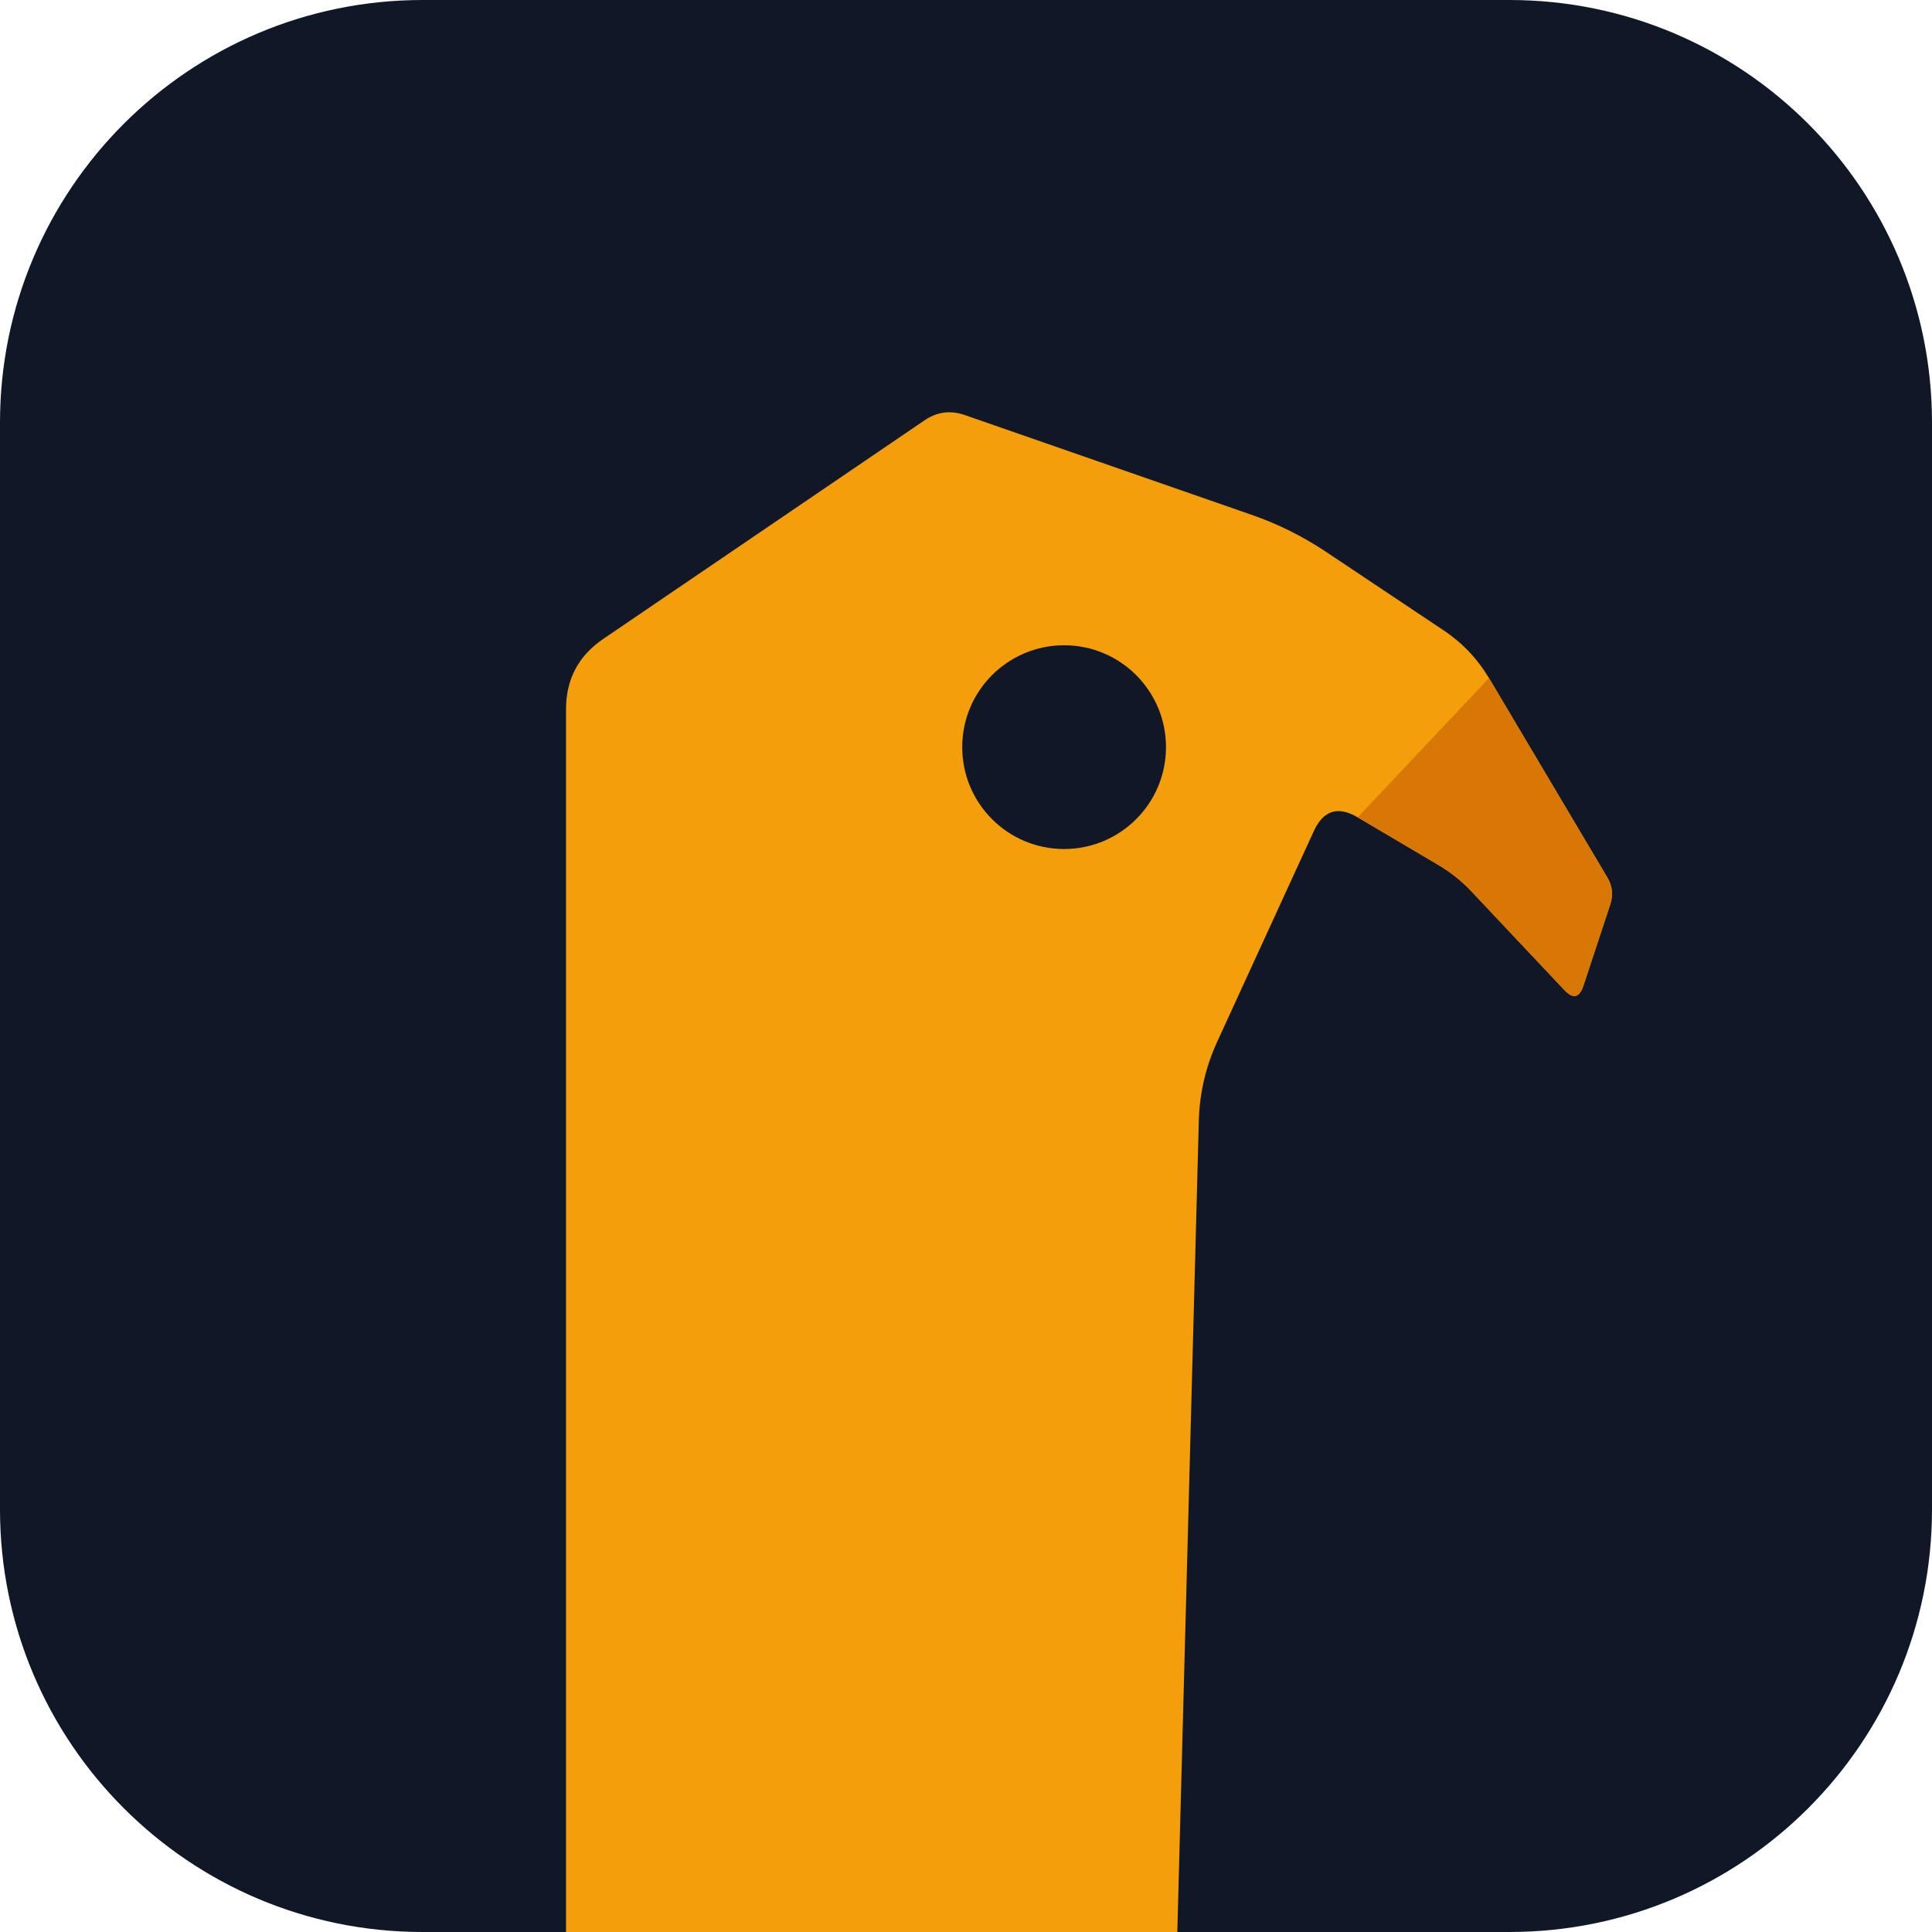
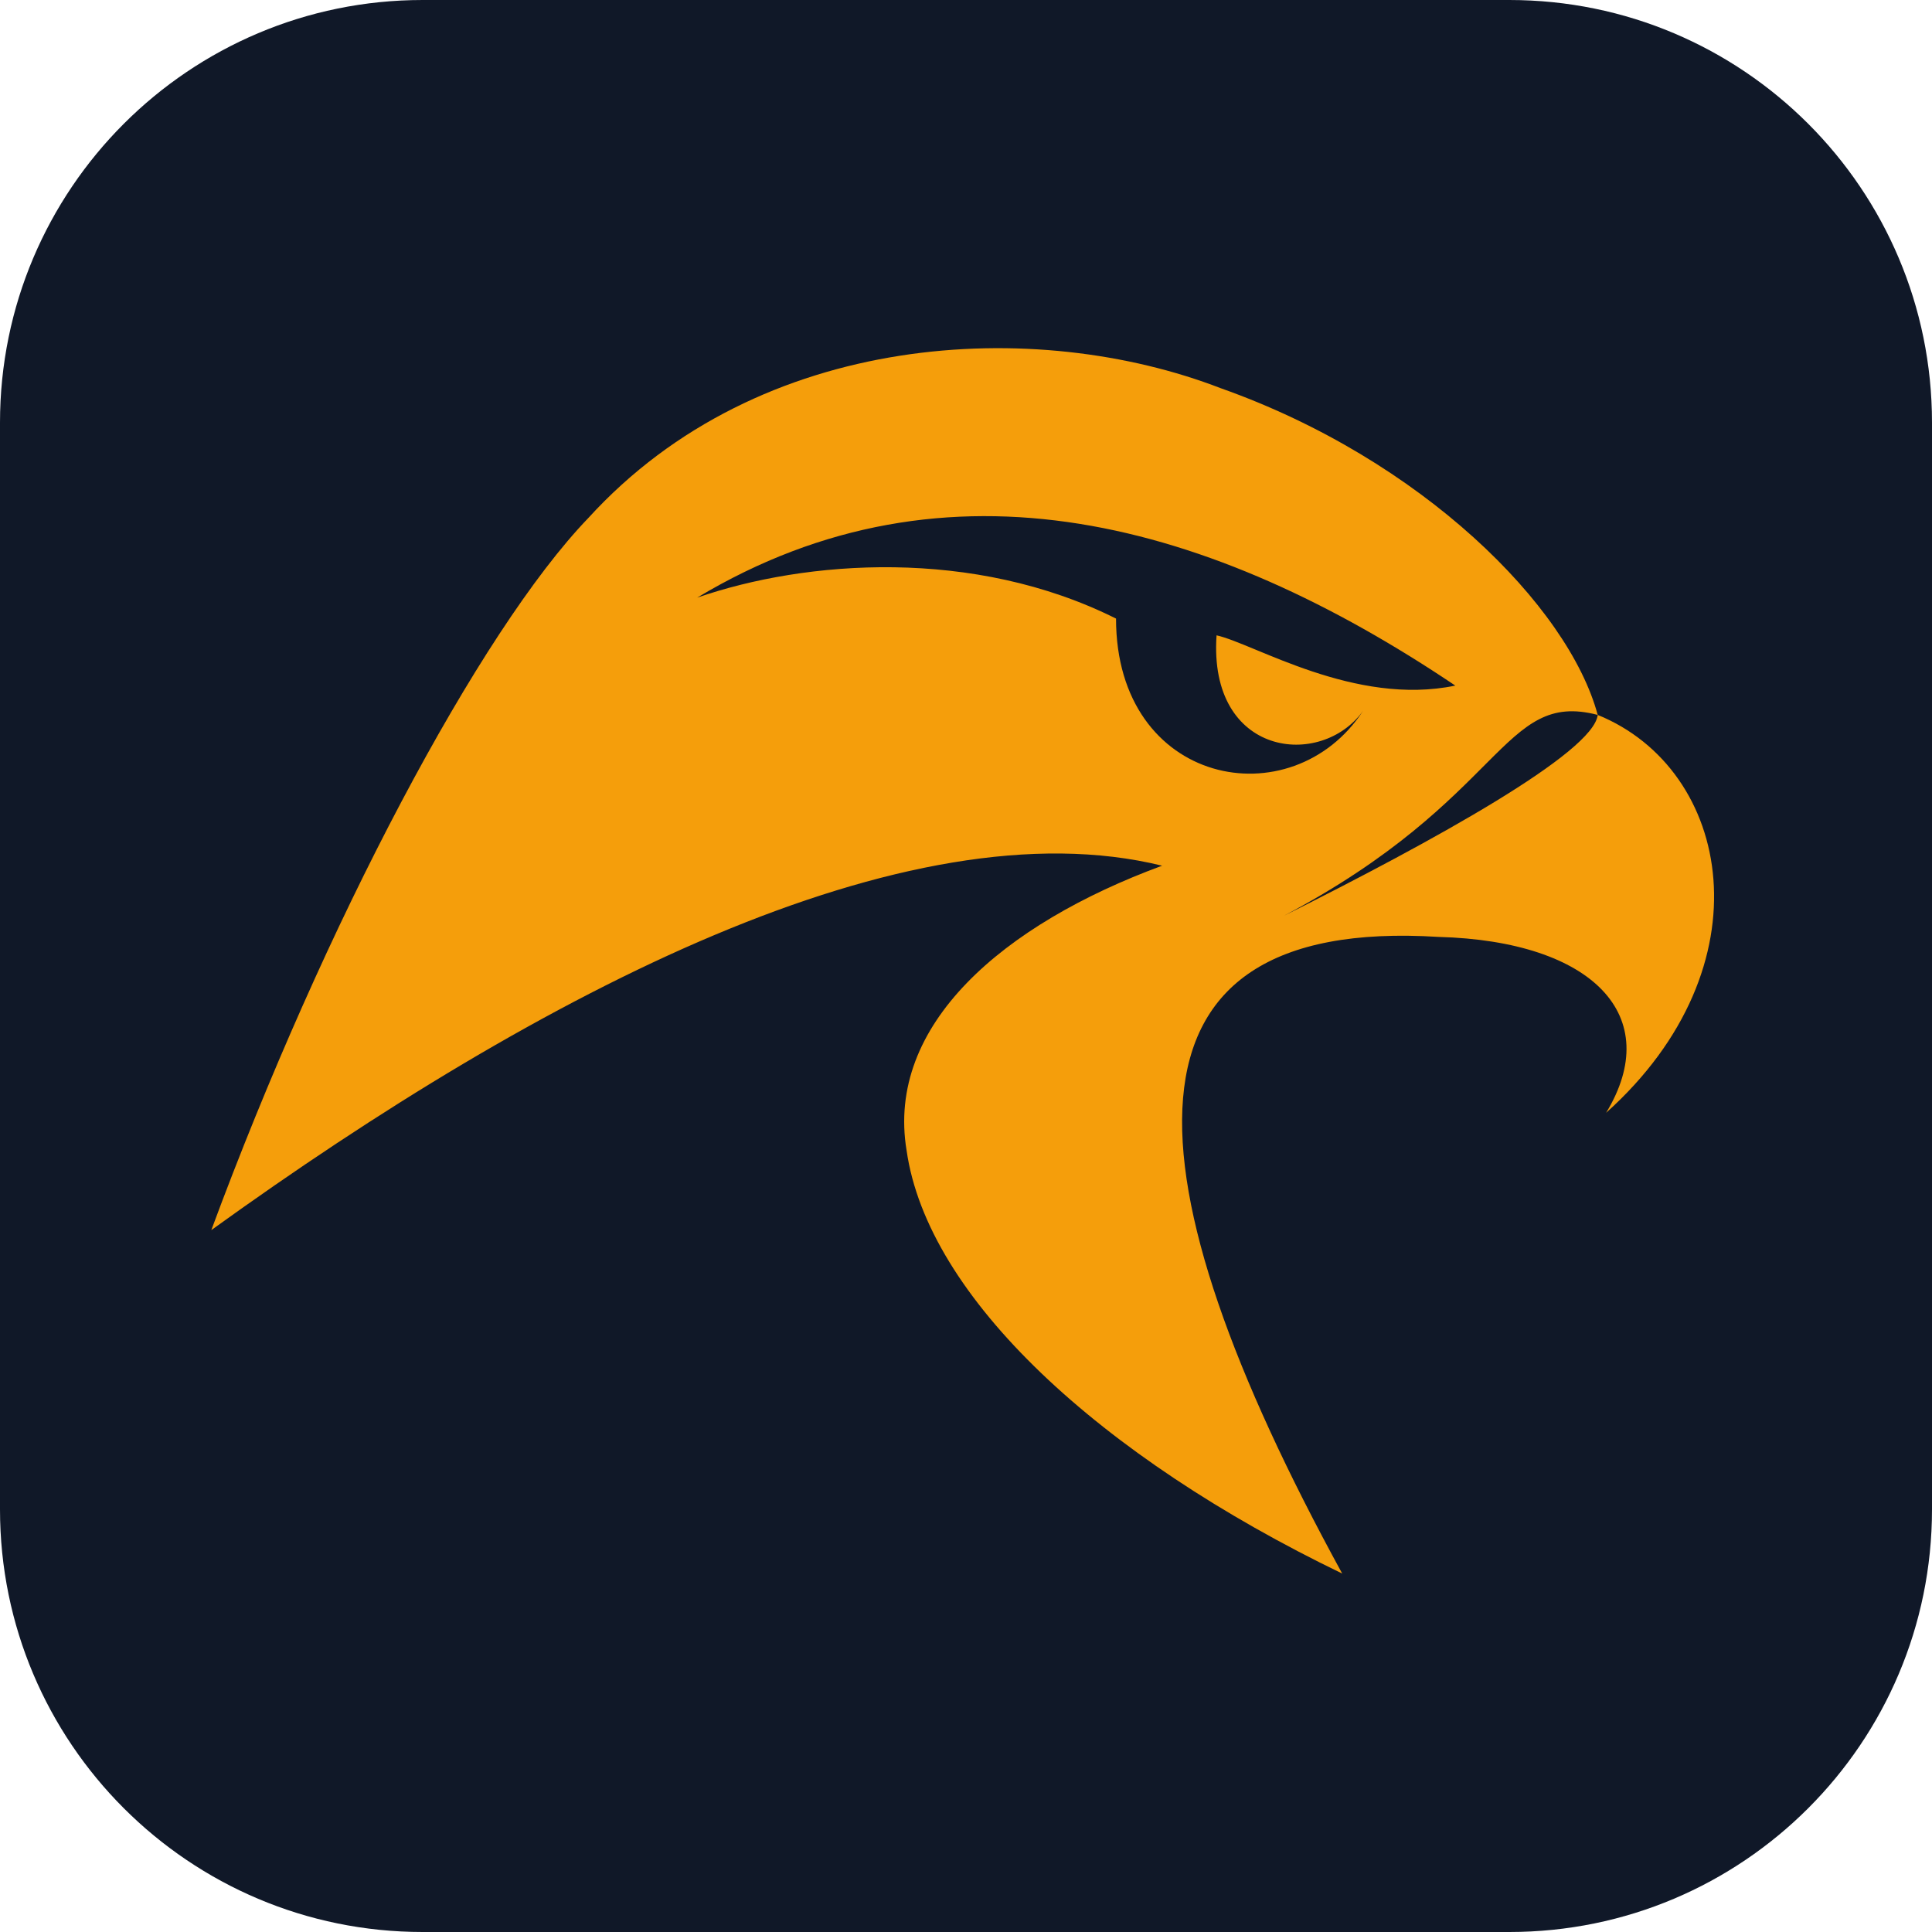
<svg xmlns="http://www.w3.org/2000/svg" viewBox="0 0 512 512">
  <rect width="512" height="512" rx="112" fill="#101828" />
-   <path fill="#F59E0B" d="     M 159.9 169.3     L 245.0 111.4     Q 250.0 108.0 255.7 110.0     L 331.6 136.4     Q 342.0 140.0 351.2 146.1     L 382.5 167.0     Q 390.0 172.0 394.6 179.7     L 426.0 232.6     Q 428.0 236.0 426.7 239.8     L 419.6 261.3     Q 418.0 266.0 414.6 262.4     L 390.1 236.4     Q 386.0 232.0 380.8 229.0     L 359.8 216.6     Q 352.0 212.0 348.2 220.2     L 322.6 276.0     Q 318.0 286.0 317.7 297.0     L 312.0 512.0     L 150.0 512.0     L 150.0 188.0     Q 150.0 176.0 159.9 169.3     Z" />
-   <path fill="#D97706" d="     M 394.6 179.7     L 426.0 232.6     Q 428.0 236.0 426.7 239.8     L 419.6 261.3     Q 418.0 266.0 414.6 262.4     L 390.1 236.4     Q 386.0 232.0 380.8 229.0     L 359.8 216.6     Z" />
-   <circle cx="282" cy="198" r="27" fill="#101828" />
+   <path fill="#F59E0B" fill-rule="evenodd" transform="translate(56 94) scale(1.11)" d="     M 0 209     C 27 136 64 66 90 39     C 131 -6 197 -9 241 8     C 289 25 324 60 331 86     C 363 99 372 146 333 181     C 347 158 330 140 293 139     C 213 134 218 196 270 291     C 212 263 171 225 166 190     C 161 160 189 136 227 122     C 166 107 79 152 0 209     Z     M 116 58     C 176 22 239 40 297 79     C 273 84 249 69 240 67     C 238 96 265 99 275 85     C 258 111 216 103 216 63     C 182 46 142 49 116 58     Z     M 331 86     C 308 80 309 106 256 134     C 292 116 330 95 331 86     Z" />
</svg>
